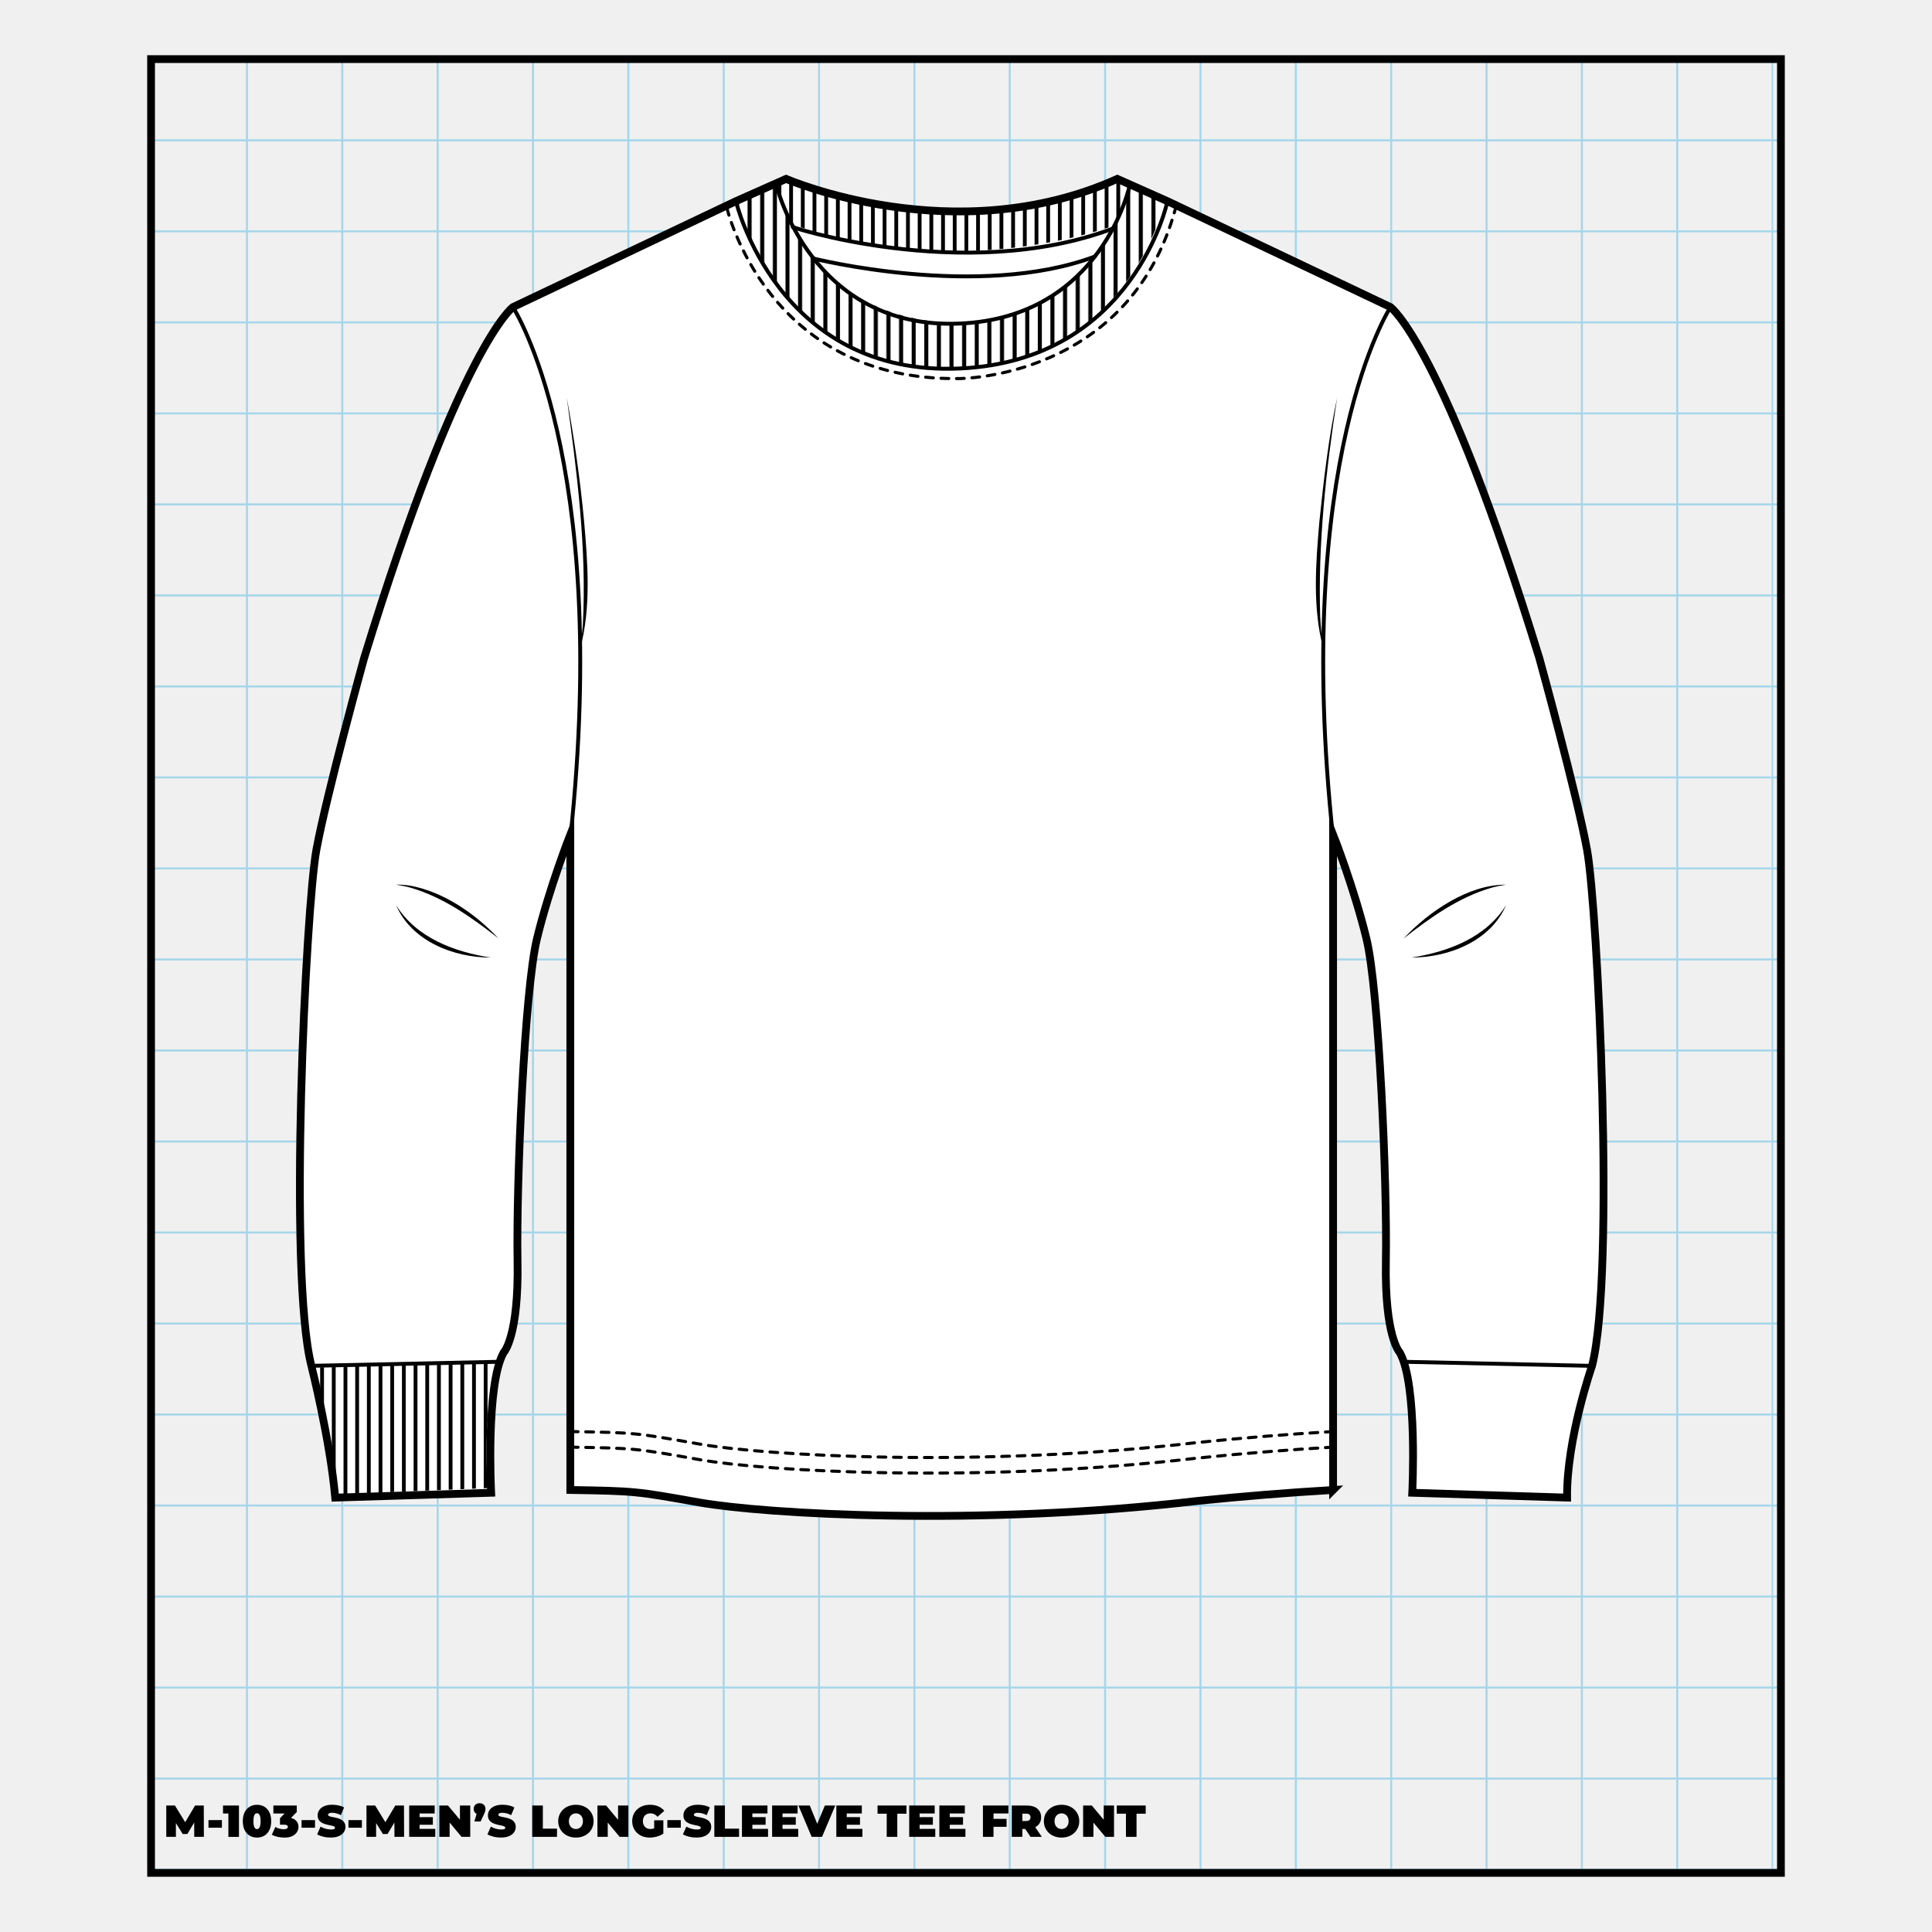
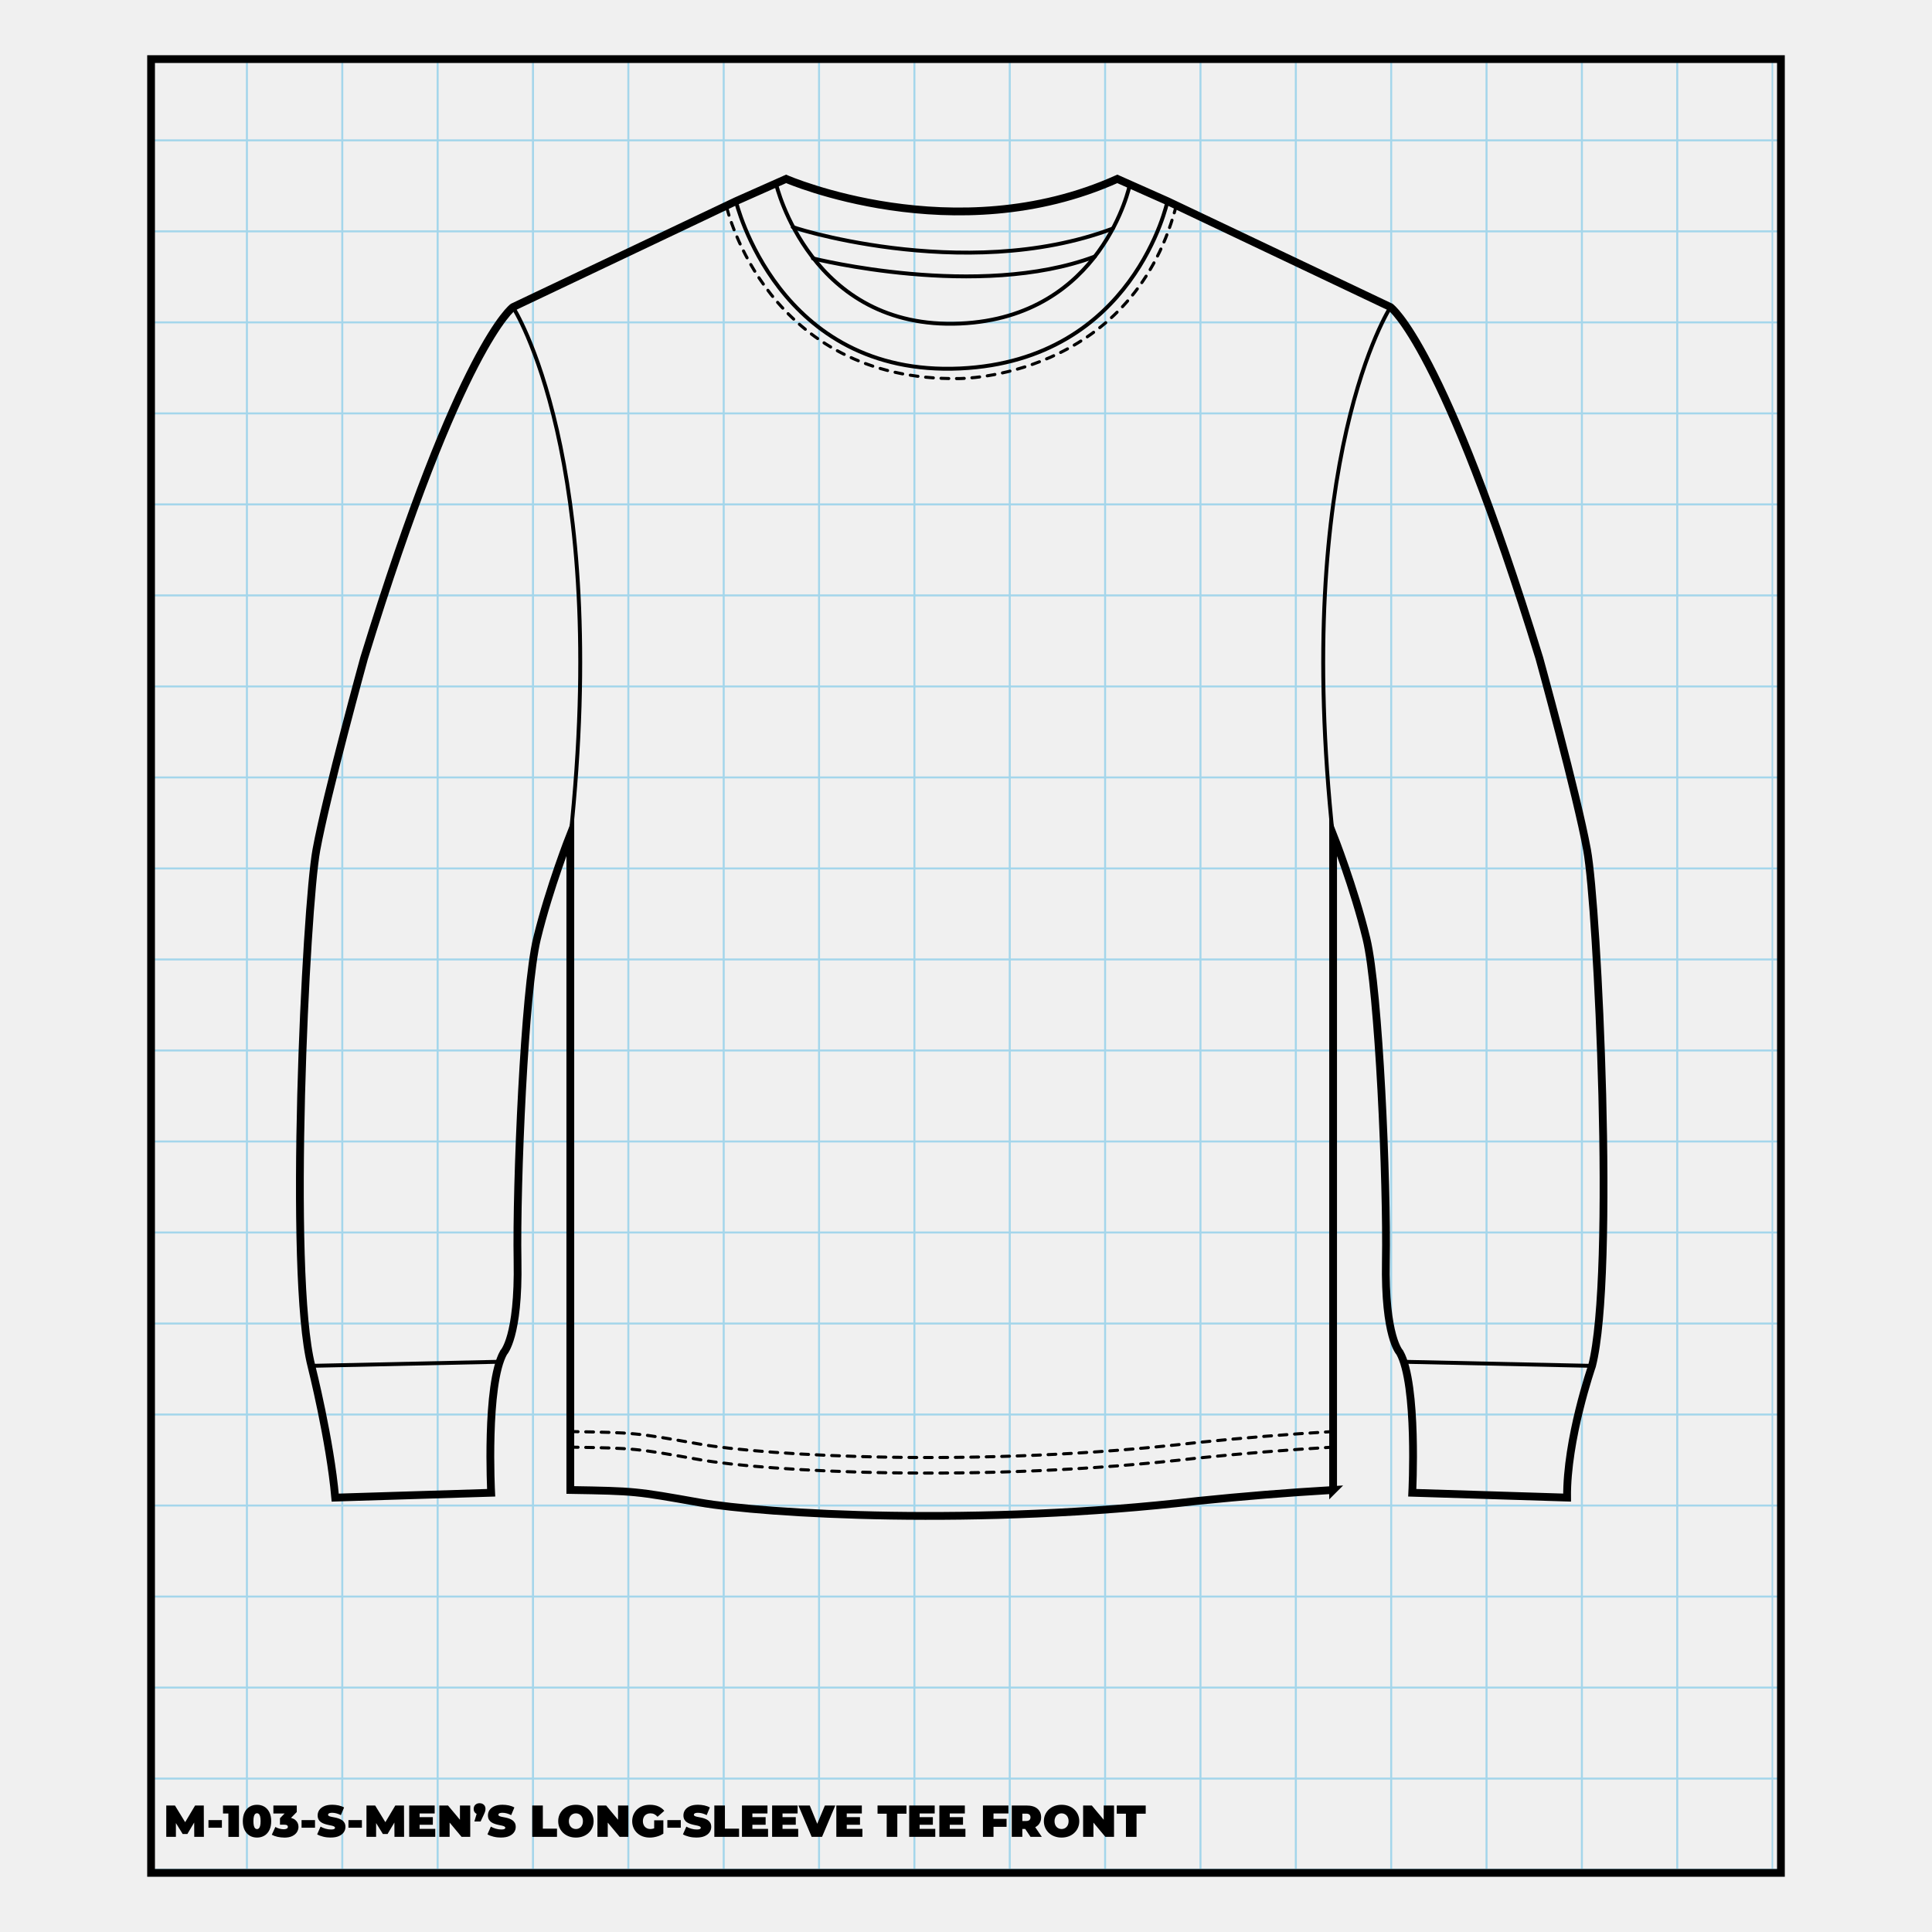
<svg xmlns="http://www.w3.org/2000/svg" xmlns:xlink="http://www.w3.org/1999/xlink" version="1.1" viewBox="0 0 992.13 992.13">
  <defs>
-     <style> .outline { fill: url(#New_Pattern_23); } .seam { fill: #fff; } .stitching, .dimension, .annotation, .grid, .st6, .st7 { fill: none; } .st8 { fill: url(#New_Pattern_22); } .dimension { stroke-dasharray: 3.97; stroke-width: 1.58px; } .dimension, .annotation, .grid, .st6, .st7 { stroke: #000; } .dimension, .grid { stroke-linecap: round; stroke-linejoin: round; } .annotation, .grid { stroke-width: 2px; } .annotation, .st6, .st7 { stroke-miterlimit: 10; } .st9 { fill: #27aae1; } .st10 { fill: url(#New_Pattern_21); } .st11 { fill: url(#New_Pattern_2); } .st6 { stroke-width: 4px; } .st7 { stroke-width: 3.98px; } .st12 { opacity: .38; } </style>
+     <style> .outline { fill: url(#New_Pattern_23); } .seam { fill: #fff; } .stitching, .dimension, .annotation, .grid, .st6, .st7 { fill: none; } .st8 { fill: url(#New_Pattern_22); } .dimension { stroke-dasharray: 3.97; stroke-width: 1.58px; } .dimension, .annotation, .grid, .st6, .st7 { stroke: #000; } .dimension, .grid { stroke-linecap: round; stroke-linejoin: round; } .annotation, .grid { stroke-width: 2px; } .annotation, .st6, .st7 { stroke-miterlimit: 10; } .st9 { fill: #27aae1; } .st10 { fill: url(#New_Pattern_21); } .st11 { fill: url(#New_Pattern_2); } .st6 { stroke-width: 4px; } .st7 { stroke-width: 3.98px; } .st12 { opacity: .38; }  .seam,.stitching{fill:none!important;}g[id*="SEAMS"] path,g[id*="SEAMS"] rect,g[id*="SEAMS"] circle,g[id*="SEAMS"] ellipse,g[id*="SEAMS"] polygon,g[id*="SEAMS"] polyline,g[id*="STITCHING"] path,g[id*="STITCHING"] rect,g[id*="STITCHING"] circle,g[id*="STITCHING"] ellipse,g[id*="STITCHING"] polygon,g[id*="STITCHING"] polyline{fill:none!important;}</style>
    <pattern id="New_Pattern_2" data-name="New Pattern 2" x="0" y="0" width="30" height="80.06" patternTransform="translate(1716.6 -393.51) scale(1.08 1)" patternUnits="userSpaceOnUse" viewBox="0 0 30 80.06">
      <g>
        <rect class="stitching" width="30" height="80.06" />
        <rect x="26.03" y="0" width="1.93" height="80.06" />
        <rect x="20.03" y="0" width="1.93" height="80.06" />
        <rect x="14.03" y="0" width="1.93" height="80.06" />
        <rect x="8.03" y="0" width="1.93" height="80.06" />
        <rect x="2.03" y="0" width="1.93" height="80.06" />
      </g>
    </pattern>
    <pattern id="New_Pattern_21" data-name="New Pattern 2" patternTransform="translate(1020.4 -246.28)" href="#New_Pattern_2" xlink:href="#New_Pattern_2" />
    <pattern id="New_Pattern_22" data-name="New Pattern 2" patternTransform="translate(1027.26 -312.75)" href="#New_Pattern_2" xlink:href="#New_Pattern_2" />
    <pattern id="New_Pattern_23" data-name="New Pattern 2" patternTransform="translate(-16333.59 -246.28) rotate(-180) scale(1 -1)" href="#New_Pattern_2" xlink:href="#New_Pattern_2" />
  </defs>
  <g id="_x31_.GRID_x5F_BG">
    <g class="st12">
      <rect class="st9" x="77.84" y="959.57" width="836.45" height="1.02" />
      <rect class="st9" x="77.84" y="912.83" width="836.45" height="1.02" />
      <rect class="st9" x="77.84" y="866.1" width="836.45" height="1.02" />
      <rect class="st9" x="77.84" y="819.36" width="836.45" height="1.02" />
      <rect class="st9" x="77.84" y="772.62" width="836.45" height="1.02" />
      <rect class="st9" x="77.84" y="725.88" width="836.45" height="1.02" />
      <rect class="st9" x="77.84" y="679.15" width="836.45" height="1.02" />
      <rect class="st9" x="77.84" y="632.41" width="836.45" height="1.02" />
      <rect class="st9" x="77.84" y="585.67" width="836.45" height="1.02" />
      <rect class="st9" x="77.84" y="538.94" width="836.45" height="1.02" />
      <rect class="st9" x="77.84" y="492.2" width="836.45" height="1.02" />
      <rect class="st9" x="77.84" y="445.46" width="836.45" height="1.02" />
      <rect class="st9" x="77.84" y="398.72" width="836.45" height="1.02" />
      <rect class="st9" x="77.84" y="351.99" width="836.45" height="1.02" />
      <rect class="st9" x="77.84" y="305.25" width="836.45" height="1.02" />
      <rect class="st9" x="77.84" y="258.51" width="836.45" height="1.02" />
      <rect class="st9" x="77.84" y="211.78" width="836.45" height="1.02" />
      <rect class="st9" x="77.84" y="165.04" width="836.45" height="1.02" />
      <rect class="st9" x="77.84" y="118.3" width="836.45" height="1.02" />
      <rect class="st9" x="77.84" y="71.56" width="836.45" height="1.02" />
      <rect class="st9" x="909.76" y="31.87" width=".8" height="927.7" />
      <rect class="st9" x="860.8" y="31.53" width="1.02" height="928.04" />
      <rect class="st9" x="811.83" y="31.53" width="1.02" height="928.04" />
      <rect class="st9" x="762.86" y="31.53" width="1.02" height="928.04" />
      <rect class="st9" x="713.9" y="31.53" width="1.02" height="928.04" />
      <rect class="st9" x="664.93" y="31.53" width="1.02" height="928.04" />
      <rect class="st9" x="615.96" y="31.53" width="1.02" height="928.04" />
      <rect class="st9" x="566.99" y="31.53" width="1.02" height="928.04" />
      <rect class="st9" x="518.03" y="31.53" width="1.02" height="928.04" />
      <rect class="st9" x="469.06" y="31.53" width="1.02" height="928.04" />
      <rect class="st9" x="420.09" y="31.53" width="1.02" height="928.04" />
      <rect class="st9" x="371.13" y="31.53" width="1.02" height="928.04" />
      <rect class="st9" x="322.16" y="31.53" width="1.02" height="928.04" />
      <rect class="st9" x="273.19" y="31.53" width="1.02" height="928.04" />
      <rect class="st9" x="224.23" y="31.53" width="1.02" height="928.04" />
      <rect class="st9" x="175.26" y="31.53" width="1.02" height="928.04" />
      <rect class="st9" x="126.29" y="31.53" width="1.02" height="928.04" />
    </g>
    <rect class="st7" x="77.58" y="30.35" width="836.97" height="931.42" />
  </g>
  <g id="_x32_.MASK_x5F_FILL">
    <path class="seam" d="M684.58,765.14v-336.62s10.7,27.1,17.12,53.49c6.42,26.39,10.7,126.23,9.98,165.46-.71,39.22,7.13,47.07,7.13,47.07,9.27,16.4,6.42,72.03,6.42,72.03l79.51,2.48c-.32-29.94,12.81-67.66,12.81-67.66,12.03-47.18,2.87-235.33-2.56-264.97-5.22-28.51-24.49-98.41-24.49-98.41-49.44-161-76.46-180.31-76.46-180.31l-114.5-54.39-25.76-11.45c-83.69,37.65-170.1,0-170.1,0l-25.76,11.45-114.5,54.39s-27.02,19.31-76.46,180.31c0,0-19.27,69.9-24.49,98.41-5.43,29.64-14.58,217.79-2.56,264.97,0,0,9.62,38.13,12.23,67.67l80.08-2.49s-2.85-55.63,6.42-72.03c0,0,7.84-7.84,7.13-47.07-.71-39.22,3.57-139.07,9.98-165.46,6.42-26.39,17.12-53.49,17.12-53.49v336.62s33.3.56,66.27,6.41c32.96,5.86,143.75,12.36,255.95-.8,0,0,34.72-3.56,69.5-5.62Z" />
  </g>
  <g id="_x33_.SEAMS_x5F_INT">
-     <path class="st11" d="M579.98,95.81s-18.92,76.13-97.25,69.57c-70.62-5.91-84.11-69.77-84.11-69.77l-20.7,9.64s21.36,84.77,108.81,84.14,108.49-75.36,111.16-84.86l-17.9-8.71Z" />
    <path class="grid" d="M417.46,132.69s85.09,21.43,144.75-.95" />
    <path class="grid" d="M407.33,116.55c-6.1-1.39,87.09,29.79,164.15.81" />
-     <path class="st10" d="M255.96,699.31s-33.09,0-95.18,3c0,0,9.85,42.67,11.19,65.1l78.64-3.26s-3.75-38.27,5.35-64.84Z" />
-     <path class="st8" d="M403.67,91.86s89.52,33.33,170.48,1.89l6.27,4.9-7.19,16.74s-78.55,30.95-167.28-.47c0,0-12.18-20.23-2.28-23.07Z" />
    <line class="annotation" x1="159.89" y1="701.39" x2="255.96" y2="699.31" />
    <path class="outline" d="M720.85,699.31s33.09,0,95.18,3c0,0-9.85,42.67-11.19,65.1l-78.64-3.26s3.75-38.27-5.35-64.84Z" />
    <line class="annotation" x1="816.91" y1="701.39" x2="720.85" y2="699.31" />
    <path class="annotation" d="M263.4,157.7s50.44,77.36,29.46,272.93" />
    <path d="M290.99,203.89c3.92,21.27,6.99,42.69,9,64.23,1.86,21.43,3.55,43.63-1.96,64.68,0,0-.19-.05-.19-.05l.64-4c.26-2.01.67-6.02.83-8.03,2.08-38.99-3.1-78.65-8.31-116.84h0Z" />
    <path class="annotation" d="M714.07,157.7s-50.44,77.36-29.46,272.93" />
    <path d="M686.69,203.93c-5.72,37.27-9.93,75.02-8.73,112.77.08,1.99.38,6.06.59,8.05,0,0,.47,4.01.47,4.01l.64,4-.19.05c-5.51-21.05-3.81-43.25-1.96-64.68,2.18-21.37,4.78-43.55,9.2-64.19h0Z" />
    <path d="M720.85,481.87c12.77-13.65,33.25-27.75,52.56-27.56-2.5.37-4.96.87-7.36,1.53-16.9,4.88-31.48,15.31-45.2,26.04h0Z" />
    <path d="M724.84,491.72c18.62-2.87,38.25-10.17,48.56-26.91-7.87,18.45-29.57,26.96-48.56,26.91h0Z" />
    <path d="M255.96,481.87c-13.71-10.73-28.29-21.15-45.2-26.04-2.41-.66-4.86-1.15-7.36-1.53,2.53-.07,5.06.17,7.58.57,17.15,3.28,33.18,14.44,44.98,27h0Z" />
    <path d="M251.97,491.72c-18.99.05-40.7-8.46-48.56-26.91,10.32,16.74,29.94,24.04,48.56,26.91h0Z" />
    <path class="annotation" d="M377.91,103.31s21.32,90.3,115.2,85.91c89.27-4.18,106.43-85.91,106.43-85.91" />
    <path class="annotation" d="M398.61,94.73s17.62,74.92,94.55,71.41c73.16-3.34,87.07-71.41,87.07-71.41" />
  </g>
  <g id="_x34_.OUTLINE_MAIN">
    <path class="st6" d="M684.58,765.14v-336.62s10.7,27.1,17.12,53.49c6.42,26.39,10.7,126.23,9.98,165.46-.71,39.22,7.13,47.07,7.13,47.07,9.27,16.4,6.42,72.03,6.42,72.03l79.51,2.48c-.32-29.94,12.81-67.66,12.81-67.66,12.03-47.18,2.87-235.33-2.56-264.97-5.22-28.51-24.49-98.41-24.49-98.41-49.44-161-76.46-180.31-76.46-180.31l-114.5-54.39-25.76-11.45c-83.69,37.65-170.1,0-170.1,0l-25.76,11.45-114.5,54.39s-27.02,19.31-76.46,180.31c0,0-19.27,69.9-24.49,98.41-5.43,29.64-14.58,217.79-2.56,264.97,0,0,9.62,38.13,12.23,67.67l80.08-2.49s-2.85-55.63,6.42-72.03c0,0,7.84-7.84,7.13-47.07-.71-39.22,3.57-139.07,9.98-165.46,6.42-26.39,17.12-53.49,17.12-53.49v336.62c33.4.56,33.6.61,66.27,6.41,33.37,5.93,143.49,12.39,255.95-.8q34.57-3.55,69.5-5.62Z" />
  </g>
  <g id="_x35_.STITCHING">
    <path class="dimension" d="M373.26,106.68s20.52,89.27,119.41,87.72c0,0,87.56.1,111.08-87.72" />
    <path class="dimension" d="M292.86,743.14c33.4.56,33.6.61,66.27,6.41,33.37,5.93,143.49,12.39,255.95-.8q34.57-3.55,69.5-5.62" />
    <path class="dimension" d="M292.86,735.14c33.4.56,33.6.61,66.27,6.41,33.37,5.93,143.49,12.39,255.95-.8q34.57-3.55,69.5-5.62" />
  </g>
  <g id="_x39_.ANNOTATIONS">
    <g>
      <path d="M85.38,943.27v-16.1h4.46l6.44,10.51h-2.35l6.26-10.51h4.46l.05,16.1h-4.94l-.05-8.65h.78l-4.28,7.2h-2.39l-4.46-7.2h.97v8.65h-4.94Z" />
      <path d="M107.05,938.58v-3.91h6.9v3.91h-6.9Z" />
      <path d="M117.28,943.27v-14.21l2.32,2.21h-5.08v-4.09h8.19v16.1h-5.43Z" />
      <path d="M131.98,943.64c-1.43,0-2.69-.33-3.78-.99s-1.95-1.62-2.58-2.88c-.62-1.26-.93-2.78-.93-4.55s.31-3.3.93-4.55c.62-1.26,1.48-2.22,2.58-2.88s2.36-.99,3.78-.99,2.69.33,3.78.99c1.1.66,1.95,1.62,2.58,2.88.62,1.26.93,2.78.93,4.55s-.31,3.3-.93,4.55c-.62,1.26-1.48,2.22-2.58,2.88-1.1.66-2.36.99-3.78.99ZM131.98,939.29c.35,0,.67-.12.94-.37s.49-.67.66-1.27c.16-.6.24-1.41.24-2.44s-.08-1.86-.24-2.45c-.16-.59-.38-1.01-.66-1.25s-.59-.37-.94-.37-.67.12-.94.37c-.28.25-.49.66-.66,1.25-.16.59-.24,1.41-.24,2.45s.08,1.84.24,2.44c.16.6.38,1.02.66,1.27.28.25.59.37.94.37Z" />
      <path d="M145.92,943.64c-1.1,0-2.22-.12-3.36-.37-1.13-.25-2.13-.61-2.99-1.08l1.84-4c.69.4,1.41.69,2.17.89s1.48.29,2.15.29c.61,0,1.12-.1,1.51-.31.39-.21.59-.52.59-.93,0-.35-.15-.62-.44-.82-.29-.19-.78-.29-1.47-.29h-2.14v-3.33l4.16-4.23.48,1.82h-8.03v-4.09h12.01v3.33l-4.16,4.23-2.6-1.47h1.43c2.02,0,3.56.45,4.62,1.36,1.06.91,1.59,2.07,1.59,3.5,0,.92-.26,1.8-.77,2.65-.51.84-1.31,1.53-2.39,2.07-1.08.54-2.48.8-4.2.8Z" />
      <path d="M154.86,938.58v-3.91h6.9v3.91h-6.9Z" />
      <path d="M169.88,943.64c-1.35,0-2.65-.15-3.91-.46s-2.29-.71-3.1-1.2l1.75-3.96c.77.45,1.62.8,2.56,1.07.94.27,1.86.4,2.75.4.52,0,.93-.03,1.23-.1.3-.07.52-.17.66-.3.14-.13.21-.29.21-.47,0-.29-.16-.52-.48-.69-.32-.17-.75-.31-1.28-.43-.53-.12-1.11-.24-1.74-.37-.63-.13-1.26-.3-1.9-.52-.64-.21-1.22-.5-1.75-.85s-.95-.82-1.28-1.39c-.32-.58-.48-1.29-.48-2.15,0-1,.28-1.91.84-2.73.56-.82,1.4-1.48,2.51-1.97,1.11-.49,2.5-.74,4.15-.74,1.09,0,2.16.12,3.22.34,1.06.23,2.01.58,2.85,1.06l-1.63,3.93c-.8-.4-1.57-.7-2.31-.9-.74-.2-1.47-.3-2.17-.3-.52,0-.94.05-1.24.14-.31.09-.53.22-.66.37-.13.15-.2.32-.2.51,0,.28.16.5.48.66.32.16.75.29,1.28.4.53.11,1.11.22,1.75.34.64.12,1.27.29,1.9.51.63.21,1.21.5,1.74.85.53.35.95.81,1.28,1.38.32.57.48,1.27.48,2.12,0,.98-.28,1.88-.84,2.7-.56.82-1.39,1.48-2.5,1.98s-2.49.75-4.16.75Z" />
      <path d="M178.94,938.58v-3.91h6.9v3.91h-6.9Z" />
      <path d="M188.19,943.27v-16.1h4.46l6.44,10.51h-2.35l6.26-10.51h4.46l.05,16.1h-4.94l-.05-8.65h.78l-4.28,7.2h-2.39l-4.46-7.2h.97v8.65h-4.94Z" />
      <path d="M210.13,943.27v-16.1h13.09v4.09h-7.75v7.91h8.05v4.09h-13.39ZM215.1,937.06v-3.91h7.18v3.91h-7.18Z" />
      <path d="M225.61,943.27v-16.1h4.46l8.19,9.8h-2.07v-9.8h5.29v16.1h-4.46l-8.19-9.8h2.07v9.8h-5.29Z" />
      <path d="M243.6,935.36l1.93-6.46.76,2.9c-.89,0-1.62-.26-2.19-.77-.57-.51-.85-1.22-.85-2.1s.29-1.62.86-2.15c.58-.53,1.3-.79,2.17-.79s1.6.26,2.17.79c.58.53.86,1.25.86,2.15,0,.25-.02.49-.06.74-.04.25-.12.54-.24.89-.12.34-.32.81-.6,1.39l-1.61,3.43h-3.22Z" />
      <path d="M257.33,943.64c-1.35,0-2.65-.15-3.91-.46s-2.29-.71-3.1-1.2l1.75-3.96c.77.45,1.62.8,2.56,1.07.94.27,1.86.4,2.75.4.52,0,.93-.03,1.23-.1.3-.07.52-.17.66-.3.14-.13.21-.29.21-.47,0-.29-.16-.52-.48-.69-.32-.17-.75-.31-1.28-.43-.53-.12-1.11-.24-1.74-.37-.63-.13-1.26-.3-1.9-.52-.64-.21-1.22-.5-1.75-.85s-.95-.82-1.28-1.39c-.32-.58-.48-1.29-.48-2.15,0-1,.28-1.91.84-2.73.56-.82,1.4-1.48,2.51-1.97,1.11-.49,2.5-.74,4.15-.74,1.09,0,2.16.12,3.22.34,1.06.23,2.01.58,2.85,1.06l-1.63,3.93c-.8-.4-1.57-.7-2.31-.9-.74-.2-1.47-.3-2.17-.3-.52,0-.94.05-1.24.14-.31.09-.53.22-.66.37-.13.15-.2.32-.2.51,0,.28.16.5.48.66.32.16.75.29,1.28.4.53.11,1.11.22,1.75.34.64.12,1.27.29,1.9.51.63.21,1.21.5,1.74.85.53.35.95.81,1.28,1.38.32.57.48,1.27.48,2.12,0,.98-.28,1.88-.84,2.7-.56.82-1.39,1.48-2.5,1.98s-2.49.75-4.16.75Z" />
      <path d="M273.33,943.27v-16.1h5.43v11.89h7.27v4.21h-12.7Z" />
      <path d="M295.74,943.64c-1.3,0-2.51-.21-3.62-.62s-2.07-1-2.89-1.76c-.81-.76-1.45-1.65-1.9-2.68-.45-1.03-.68-2.15-.68-3.36s.23-2.35.68-3.37c.45-1.02,1.08-1.91,1.9-2.67.81-.76,1.77-1.34,2.89-1.76s2.32-.62,3.62-.62,2.53.21,3.63.62,2.06,1,2.88,1.76c.81.76,1.44,1.65,1.9,2.67.45,1.02.68,2.14.68,3.37s-.23,2.33-.68,3.36c-.45,1.03-1.08,1.92-1.9,2.68-.81.76-1.77,1.35-2.88,1.76s-2.32.62-3.63.62ZM295.74,939.25c.51,0,.98-.09,1.41-.28.44-.18.82-.45,1.15-.79.33-.34.59-.77.77-1.26s.28-1.06.28-1.69-.09-1.19-.28-1.69-.44-.92-.77-1.27c-.33-.34-.71-.61-1.15-.79-.44-.18-.91-.28-1.41-.28s-.98.09-1.41.28c-.44.18-.82.45-1.15.79-.33.35-.59.77-.77,1.27s-.28,1.06-.28,1.69.09,1.19.28,1.69.44.92.77,1.26c.33.35.71.61,1.15.79.44.18.91.28,1.41.28Z" />
      <path d="M306.8,943.27v-16.1h4.46l8.19,9.8h-2.07v-9.8h5.29v16.1h-4.46l-8.19-9.8h2.07v9.8h-5.29Z" />
      <path d="M333.64,943.64c-1.3,0-2.5-.2-3.6-.61-1.1-.41-2.05-.99-2.85-1.74-.81-.75-1.43-1.64-1.87-2.67-.44-1.03-.67-2.16-.67-3.4s.22-2.38.67-3.4c.44-1.03,1.07-1.92,1.89-2.67.81-.75,1.77-1.33,2.89-1.74s2.33-.61,3.67-.61c1.59,0,3.02.27,4.27.8,1.25.54,2.28,1.3,3.09,2.3l-3.47,3.06c-.51-.58-1.05-1.02-1.64-1.32-.59-.3-1.25-.45-1.97-.45-.6,0-1.14.09-1.62.28-.48.18-.89.45-1.23.8-.34.35-.6.77-.78,1.27-.18.49-.28,1.05-.28,1.68s.09,1.15.28,1.64.44.92.78,1.28c.34.35.74.62,1.21.82.47.19.99.29,1.58.29.61,0,1.21-.1,1.79-.31.58-.21,1.2-.56,1.86-1.07l3.04,3.73c-.98.66-2.1,1.17-3.36,1.52s-2.48.53-3.66.53ZM340.65,941.59l-4.71-.69v-6.12h4.71v6.81Z" />
      <path d="M342.7,938.58v-3.91h6.9v3.91h-6.9Z" />
      <path d="M357.72,943.64c-1.35,0-2.65-.15-3.91-.46s-2.29-.71-3.1-1.2l1.75-3.96c.77.45,1.62.8,2.56,1.07.94.27,1.86.4,2.75.4.52,0,.93-.03,1.23-.1.3-.07.52-.17.66-.3.14-.13.21-.29.21-.47,0-.29-.16-.52-.48-.69-.32-.17-.75-.31-1.28-.43-.53-.12-1.11-.24-1.74-.37-.63-.13-1.26-.3-1.9-.52-.64-.21-1.22-.5-1.75-.85s-.95-.82-1.28-1.39c-.32-.58-.48-1.29-.48-2.15,0-1,.28-1.91.84-2.73.56-.82,1.4-1.48,2.51-1.97,1.11-.49,2.5-.74,4.15-.74,1.09,0,2.16.12,3.22.34,1.06.23,2.01.58,2.85,1.06l-1.63,3.93c-.8-.4-1.57-.7-2.31-.9-.74-.2-1.47-.3-2.17-.3-.52,0-.94.05-1.24.14-.31.09-.53.22-.66.37-.13.15-.2.32-.2.51,0,.28.16.5.48.66.32.16.75.29,1.28.4.53.11,1.11.22,1.75.34.64.12,1.27.29,1.9.51.63.21,1.21.5,1.74.85.53.35.95.81,1.28,1.38.32.57.48,1.27.48,2.12,0,.98-.28,1.88-.84,2.7-.56.82-1.39,1.48-2.5,1.98s-2.49.75-4.16.75Z" />
      <path d="M366.83,943.27v-16.1h5.43v11.89h7.27v4.21h-12.7Z" />
      <path d="M381.02,943.27v-16.1h13.09v4.09h-7.75v7.91h8.05v4.09h-13.39ZM385.99,937.06v-3.91h7.18v3.91h-7.18Z" />
      <path d="M396.5,943.27v-16.1h13.09v4.09h-7.75v7.91h8.05v4.09h-13.39ZM401.47,937.06v-3.91h7.18v3.91h-7.18Z" />
      <path d="M416.81,943.27l-6.81-16.1h5.84l5.54,13.59h-3.47l5.7-13.59h5.34l-6.81,16.1h-5.34Z" />
      <path d="M429.48,943.27v-16.1h13.09v4.09h-7.75v7.91h8.05v4.09h-13.39ZM434.45,937.06v-3.91h7.18v3.91h-7.18Z" />
      <path d="M455.35,943.27v-11.89h-4.71v-4.21h14.86v4.21h-4.71v11.89h-5.43Z" />
      <path d="M466.9,943.27v-16.1h13.09v4.09h-7.75v7.91h8.05v4.09h-13.39ZM471.87,937.06v-3.91h7.18v3.91h-7.18Z" />
      <path d="M482.38,943.27v-16.1h13.09v4.09h-7.75v7.91h8.05v4.09h-13.39ZM487.35,937.06v-3.91h7.18v3.91h-7.18Z" />
      <path d="M504.76,943.27v-16.1h13.09v4.09h-7.66v12.01h-5.43ZM509.82,938.12v-4.09h7.08v4.09h-7.08Z" />
      <path d="M519.57,943.27v-16.1h7.52c2.47,0,4.35.54,5.63,1.63s1.93,2.57,1.93,4.44c0,1.24-.3,2.31-.9,3.21-.6.9-1.45,1.58-2.54,2.06-1.1.48-2.4.71-3.9.71h-4.74l2.42-2.23v6.28h-5.43ZM525,937.59l-2.42-2.46h4.39c.75,0,1.31-.17,1.67-.51.36-.34.54-.8.54-1.38s-.18-1.04-.54-1.38c-.36-.34-.92-.51-1.67-.51h-4.39l2.42-2.46v8.69ZM529.21,943.27l-3.96-5.87h5.75l4,5.87h-5.8Z" />
      <path d="M545.14,943.64c-1.3,0-2.51-.21-3.62-.62-1.11-.41-2.07-1-2.89-1.76-.81-.76-1.45-1.65-1.9-2.68-.45-1.03-.68-2.15-.68-3.36s.23-2.35.68-3.37c.45-1.02,1.08-1.91,1.9-2.67.81-.76,1.77-1.34,2.89-1.76,1.11-.41,2.32-.62,3.62-.62s2.53.21,3.63.62c1.1.41,2.06,1,2.88,1.76.81.76,1.45,1.65,1.9,2.67.45,1.02.68,2.14.68,3.37s-.23,2.33-.68,3.36c-.45,1.03-1.08,1.92-1.9,2.68s-1.77,1.35-2.88,1.76c-1.1.41-2.32.62-3.63.62ZM545.14,939.25c.51,0,.98-.09,1.41-.28.44-.18.82-.45,1.15-.79.33-.34.59-.77.77-1.26.18-.5.28-1.06.28-1.69s-.09-1.19-.28-1.69c-.18-.5-.44-.92-.77-1.27-.33-.34-.71-.61-1.15-.79-.44-.18-.91-.28-1.41-.28s-.98.09-1.41.28c-.44.18-.82.45-1.15.79-.33.35-.59.77-.77,1.27s-.28,1.06-.28,1.69.09,1.19.28,1.69.44.92.77,1.26c.33.35.71.61,1.15.79.44.18.91.28,1.41.28Z" />
      <path d="M556.21,943.27v-16.1h4.46l8.19,9.8h-2.07v-9.8h5.29v16.1h-4.46l-8.19-9.8h2.07v9.8h-5.29Z" />
      <path d="M578.2,943.27v-11.89h-4.71v-4.21h14.86v4.21h-4.71v11.89h-5.43Z" />
    </g>
  </g>
</svg>
